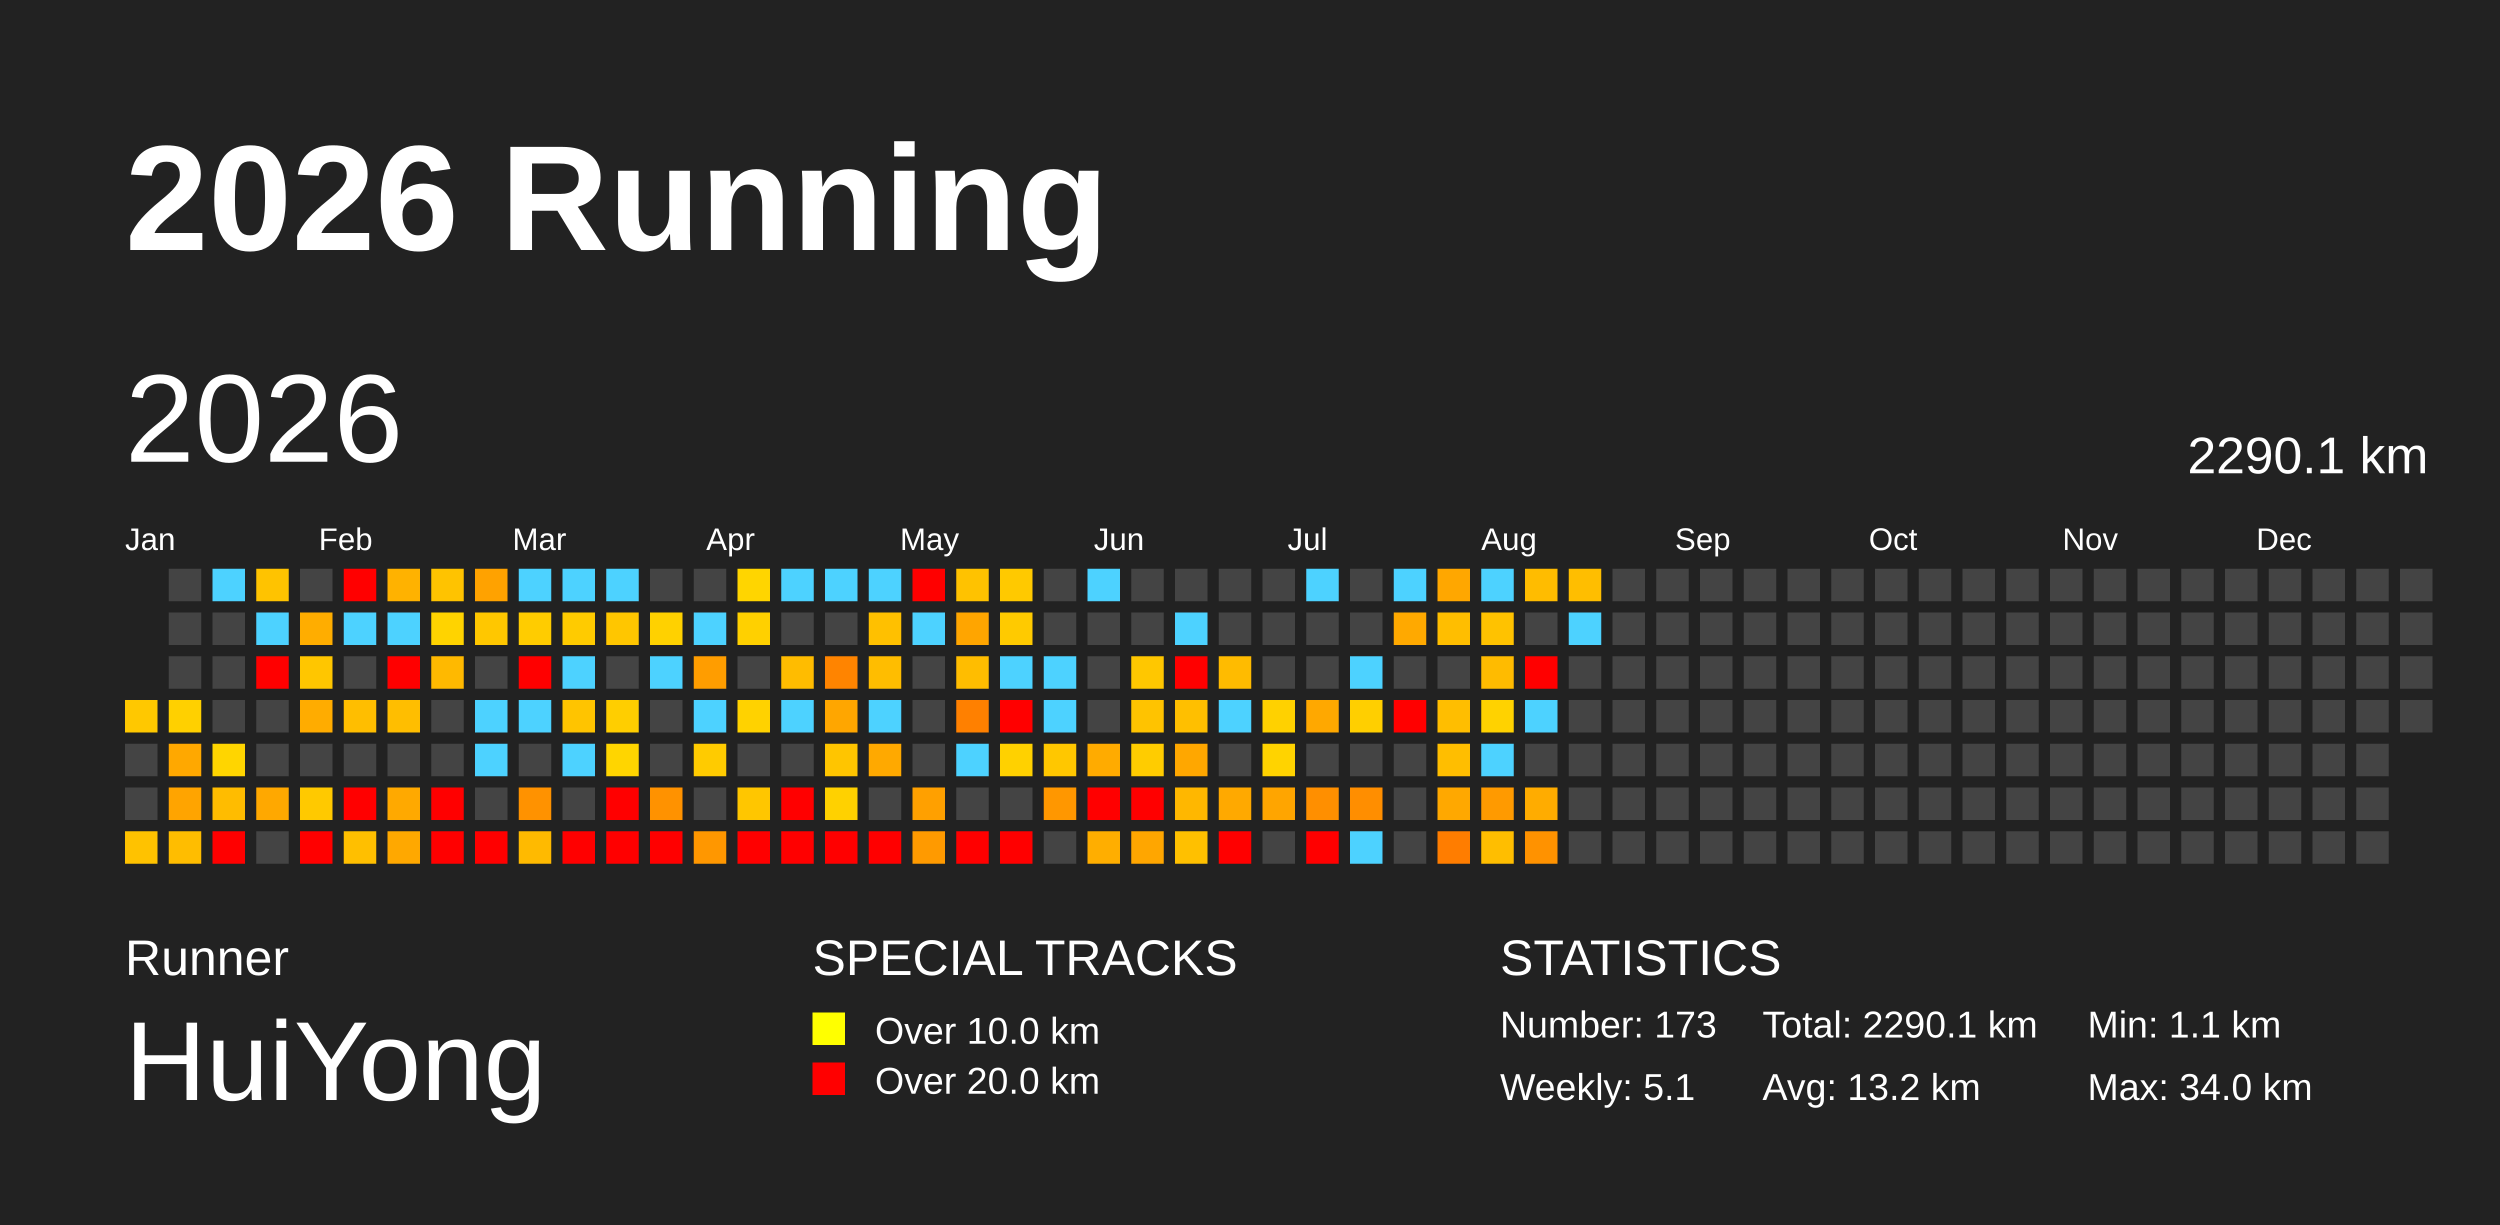
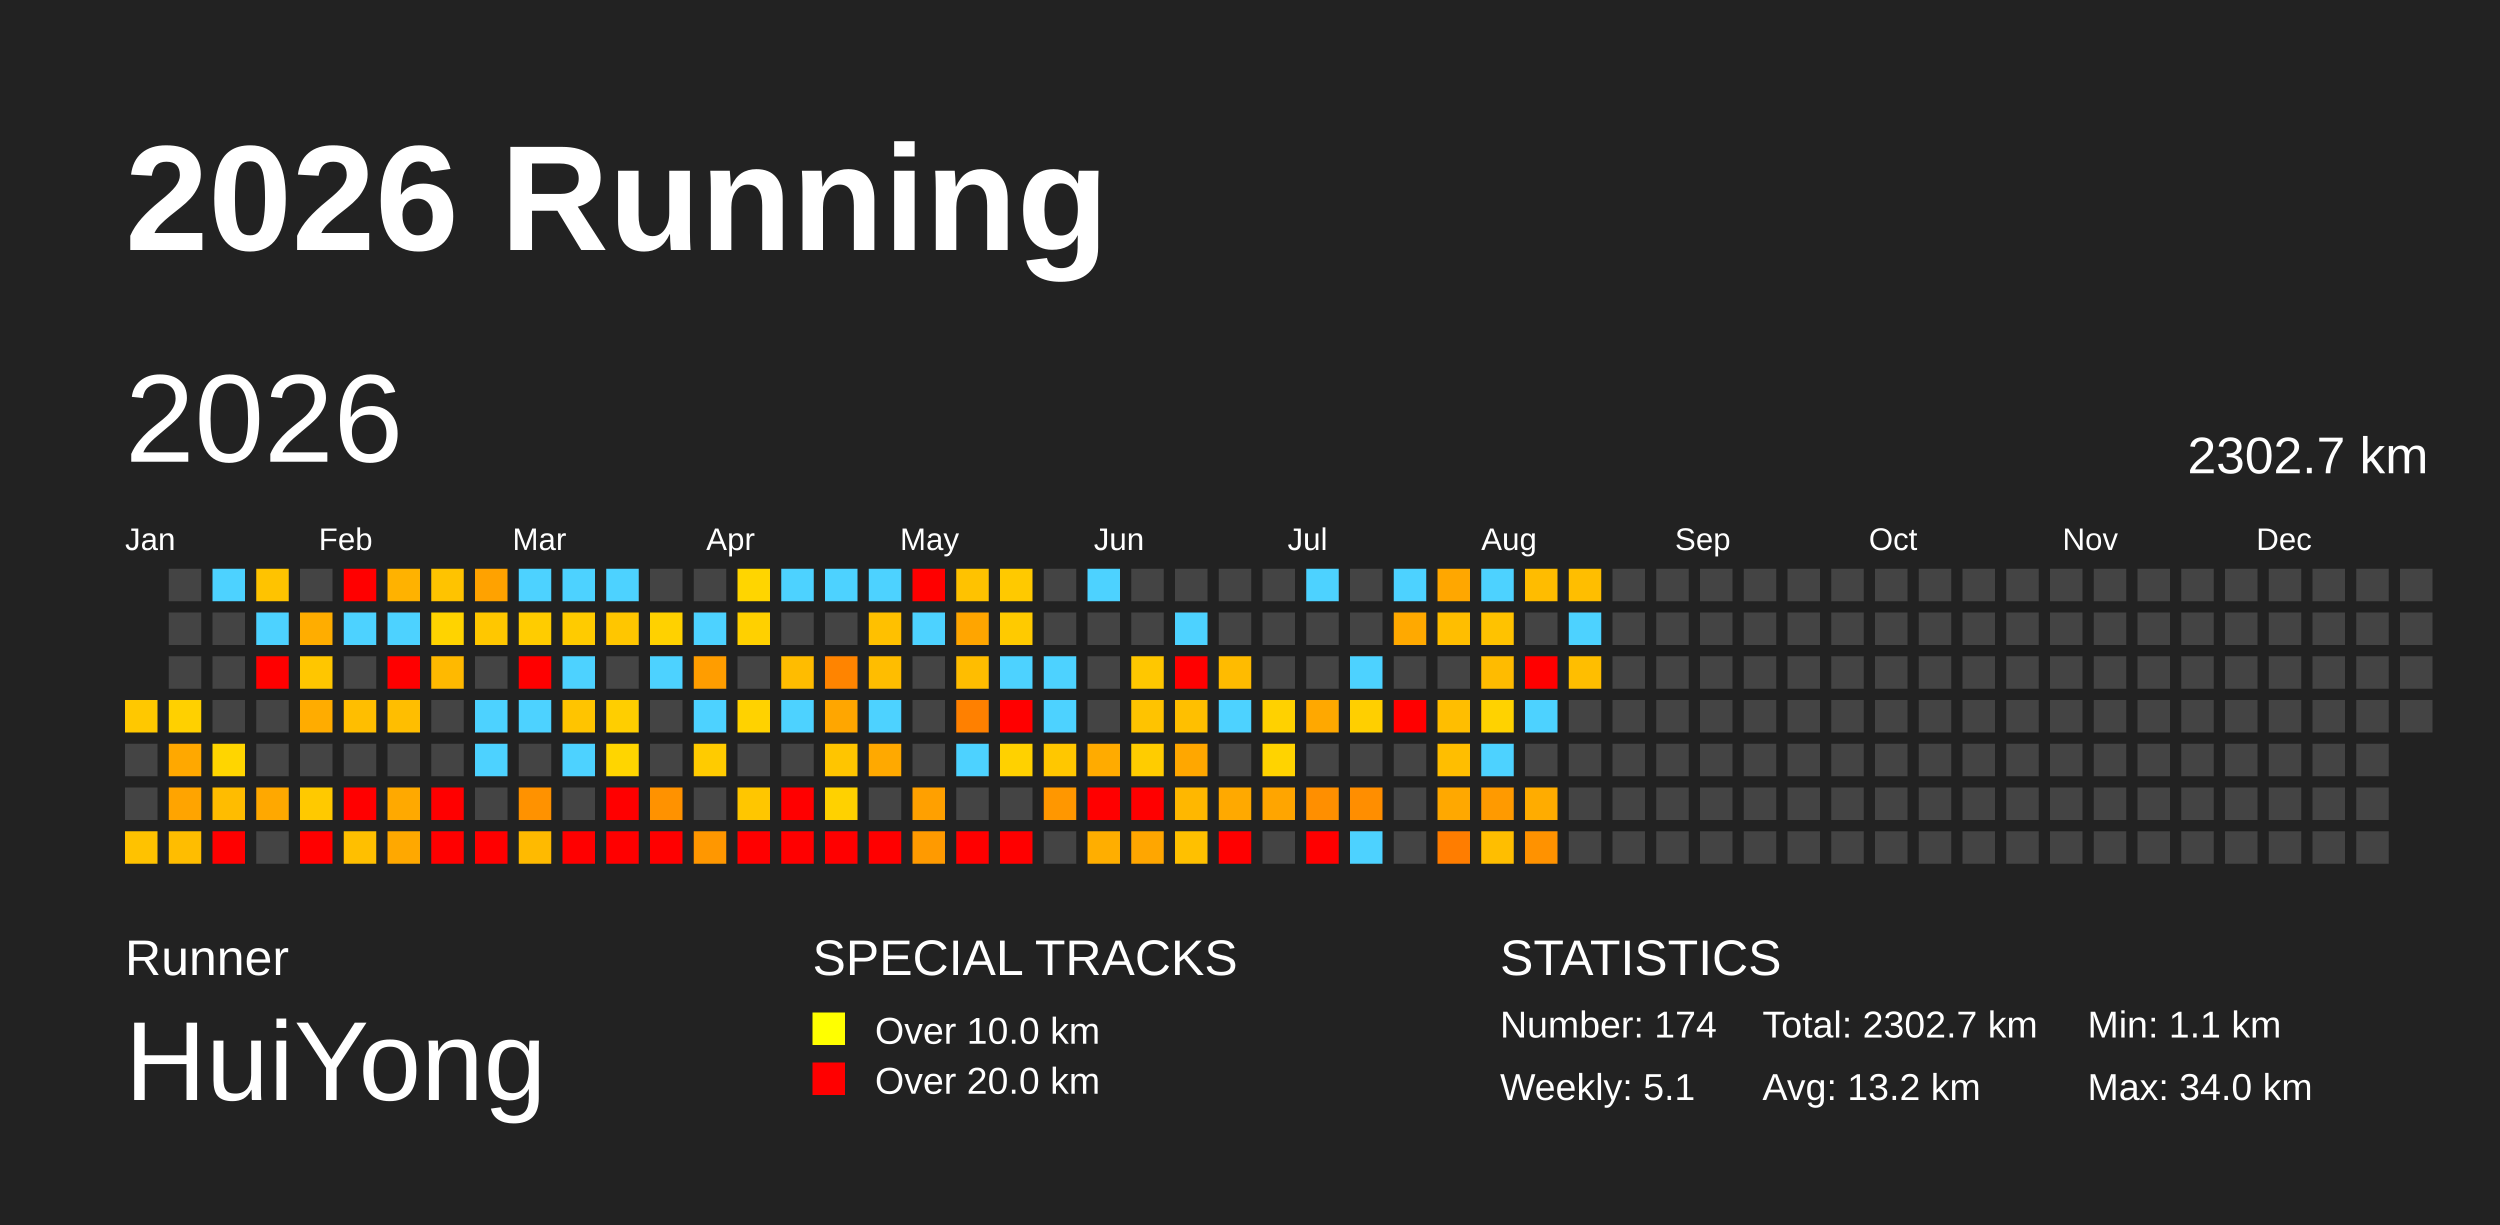
<svg xmlns="http://www.w3.org/2000/svg" baseProfile="full" height="98mm" version="1.1" viewBox="0,0,200,98" width="200mm">
  <defs />
  <rect fill="#222222" height="98" width="200" x="0" y="0" />
  <text fill="#FFFFFF" style="font-size:12px; font-family:Arial; font-weight:bold;" x="10" y="20">2026 Running</text>
  <text fill="#FFFFFF" style="font-size:4px; font-family:Arial" x="10" y="78">Runner</text>
  <text fill="#FFFFFF" style="font-size:9px; font-family:Arial" x="10" y="88">HuiYong</text>
  <text fill="#FFFFFF" style="font-size:4px; font-family:Arial" x="65" y="78">SPECIAL TRACKS</text>
  <rect fill="yellow" height="2.6" width="2.6" x="65" y="81" />
  <text fill="#FFFFFF" style="font-size:3px; font-family:Arial" x="70" y="83.5">Over 10.0 km</text>
  <rect fill="red" height="2.6" width="2.6" x="65" y="85" />
  <text fill="#FFFFFF" style="font-size:3px; font-family:Arial" x="70" y="87.5">Over 20.0 km</text>
  <text fill="#FFFFFF" style="font-size:4px; font-family:Arial" x="120" y="78">STATISTICS</text>
-   <text fill="#FFFFFF" style="font-size:3px; font-family:Arial" x="120" y="83">Number: 173</text>
+   <text fill="#FFFFFF" style="font-size:3px; font-family:Arial" x="120" y="83">Number: 174</text>
  <text fill="#FFFFFF" style="font-size:3px; font-family:Arial" x="120" y="88">Weekly: 5.1</text>
-   <text fill="#FFFFFF" style="font-size:3px; font-family:Arial" x="141" y="83">Total: 2290.1 km</text>
+   <text fill="#FFFFFF" style="font-size:3px; font-family:Arial" x="141" y="83">Total: 2302.7 km</text>
  <text fill="#FFFFFF" style="font-size:3px; font-family:Arial" x="141" y="88">Avg: 13.2 km</text>
  <text fill="#FFFFFF" style="font-size:3px; font-family:Arial" x="167" y="83">Min: 1.1 km</text>
  <text fill="#FFFFFF" style="font-size:3px; font-family:Arial" x="167" y="88">Max: 34.0 km</text>
  <text dominant-baseline="hanging" fill="#FFFFFF" style="font-size:10.0px; font-family:Arial;" x="10" y="30">2026</text>
-   <text dominant-baseline="hanging" fill="#FFFFFF" style="font-size:4.125px; font-family:Arial;" x="175" y="35">2290.1 km</text>
+   <text dominant-baseline="hanging" fill="#FFFFFF" style="font-size:4.125px; font-family:Arial;" x="175" y="35">2302.7 km</text>
  <text fill="#FFFFFF" style="font-size:2.5px; font-family:Arial" x="10.0" y="44">Jan</text>
  <text fill="#FFFFFF" style="font-size:2.5px; font-family:Arial" x="25.5" y="44">Feb</text>
  <text fill="#FFFFFF" style="font-size:2.5px; font-family:Arial" x="41.0" y="44">Mar</text>
  <text fill="#FFFFFF" style="font-size:2.5px; font-family:Arial" x="56.5" y="44">Apr</text>
  <text fill="#FFFFFF" style="font-size:2.5px; font-family:Arial" x="72.0" y="44">May</text>
  <text fill="#FFFFFF" style="font-size:2.5px; font-family:Arial" x="87.5" y="44">Jun</text>
  <text fill="#FFFFFF" style="font-size:2.5px; font-family:Arial" x="103.0" y="44">Jul</text>
  <text fill="#FFFFFF" style="font-size:2.5px; font-family:Arial" x="118.5" y="44">Aug</text>
  <text fill="#FFFFFF" style="font-size:2.5px; font-family:Arial" x="134.0" y="44">Sep</text>
  <text fill="#FFFFFF" style="font-size:2.5px; font-family:Arial" x="149.5" y="44">Oct</text>
  <text fill="#FFFFFF" style="font-size:2.5px; font-family:Arial" x="165.0" y="44">Nov</text>
  <text fill="#FFFFFF" style="font-size:2.5px; font-family:Arial" x="180.5" y="44">Dec</text>
  <rect fill="#ffc800" height="2.6" width="2.6" x="10.0" y="56.0" />
  <rect fill="#444444" height="2.6" width="2.6" x="10.0" y="59.5" />
  <rect fill="#444444" height="2.6" width="2.6" x="10.0" y="63.0" />
  <rect fill="#ffc200" height="2.6" width="2.6" x="10.0" y="66.5" />
  <rect fill="#444444" height="2.6" width="2.6" x="13.5" y="45.5" />
  <rect fill="#444444" height="2.6" width="2.6" x="13.5" y="49.0" />
  <rect fill="#444444" height="2.6" width="2.6" x="13.5" y="52.5" />
  <rect fill="#ffd000" height="2.6" width="2.6" x="13.5" y="56.0" />
  <rect fill="#ffa800" height="2.6" width="2.6" x="13.5" y="59.5" />
  <rect fill="#ffa400" height="2.6" width="2.6" x="13.5" y="63.0" />
  <rect fill="#ffbd00" height="2.6" width="2.6" x="13.5" y="66.5" />
  <rect fill="#4dd2ff" height="2.6" width="2.6" x="17.0" y="45.5" />
  <rect fill="#444444" height="2.6" width="2.6" x="17.0" y="49.0" />
  <rect fill="#444444" height="2.6" width="2.6" x="17.0" y="52.5" />
  <rect fill="#444444" height="2.6" width="2.6" x="17.0" y="56.0" />
  <rect fill="#ffd500" height="2.6" width="2.6" x="17.0" y="59.5" />
  <rect fill="#ffbc00" height="2.6" width="2.6" x="17.0" y="63.0" />
  <rect fill="red" height="2.6" width="2.6" x="17.0" y="66.5" />
  <rect fill="#ffc300" height="2.6" width="2.6" x="20.5" y="45.5" />
  <rect fill="#4dd2ff" height="2.6" width="2.6" x="20.5" y="49.0" />
  <rect fill="red" height="2.6" width="2.6" x="20.5" y="52.5" />
  <rect fill="#444444" height="2.6" width="2.6" x="20.5" y="56.0" />
  <rect fill="#444444" height="2.6" width="2.6" x="20.5" y="59.5" />
  <rect fill="#ffa800" height="2.6" width="2.6" x="20.5" y="63.0" />
  <rect fill="#444444" height="2.6" width="2.6" x="20.5" y="66.5" />
  <rect fill="#444444" height="2.6" width="2.6" x="24.0" y="45.5" />
  <rect fill="#ffad00" height="2.6" width="2.6" x="24.0" y="49.0" />
  <rect fill="#ffc600" height="2.6" width="2.6" x="24.0" y="52.5" />
  <rect fill="#ffac00" height="2.6" width="2.6" x="24.0" y="56.0" />
  <rect fill="#444444" height="2.6" width="2.6" x="24.0" y="59.5" />
  <rect fill="#ffc900" height="2.6" width="2.6" x="24.0" y="63.0" />
  <rect fill="red" height="2.6" width="2.6" x="24.0" y="66.5" />
  <rect fill="red" height="2.6" width="2.6" x="27.5" y="45.5" />
  <rect fill="#4dd2ff" height="2.6" width="2.6" x="27.5" y="49.0" />
  <rect fill="#444444" height="2.6" width="2.6" x="27.5" y="52.5" />
  <rect fill="#ffbe00" height="2.6" width="2.6" x="27.5" y="56.0" />
  <rect fill="#444444" height="2.6" width="2.6" x="27.5" y="59.5" />
  <rect fill="red" height="2.6" width="2.6" x="27.5" y="63.0" />
  <rect fill="#ffbf00" height="2.6" width="2.6" x="27.5" y="66.5" />
  <rect fill="#ffb200" height="2.6" width="2.6" x="31.0" y="45.5" />
  <rect fill="#4dd2ff" height="2.6" width="2.6" x="31.0" y="49.0" />
  <rect fill="red" height="2.6" width="2.6" x="31.0" y="52.5" />
  <rect fill="#ffbe00" height="2.6" width="2.6" x="31.0" y="56.0" />
  <rect fill="#444444" height="2.6" width="2.6" x="31.0" y="59.5" />
  <rect fill="#ffa900" height="2.6" width="2.6" x="31.0" y="63.0" />
  <rect fill="#ffa800" height="2.6" width="2.6" x="31.0" y="66.5" />
  <rect fill="#ffc300" height="2.6" width="2.6" x="34.5" y="45.5" />
  <rect fill="#ffd300" height="2.6" width="2.6" x="34.5" y="49.0" />
  <rect fill="#ffb900" height="2.6" width="2.6" x="34.5" y="52.5" />
  <rect fill="#444444" height="2.6" width="2.6" x="34.5" y="56.0" />
  <rect fill="#444444" height="2.6" width="2.6" x="34.5" y="59.5" />
  <rect fill="red" height="2.6" width="2.6" x="34.5" y="63.0" />
  <rect fill="red" height="2.6" width="2.6" x="34.5" y="66.5" />
  <rect fill="#ffa200" height="2.6" width="2.6" x="38.0" y="45.5" />
  <rect fill="#ffc700" height="2.6" width="2.6" x="38.0" y="49.0" />
  <rect fill="#444444" height="2.6" width="2.6" x="38.0" y="52.5" />
  <rect fill="#4dd2ff" height="2.6" width="2.6" x="38.0" y="56.0" />
  <rect fill="#4dd2ff" height="2.6" width="2.6" x="38.0" y="59.5" />
  <rect fill="#444444" height="2.6" width="2.6" x="38.0" y="63.0" />
  <rect fill="red" height="2.6" width="2.6" x="38.0" y="66.5" />
  <rect fill="#4dd2ff" height="2.6" width="2.6" x="41.5" y="45.5" />
  <rect fill="#ffcc00" height="2.6" width="2.6" x="41.5" y="49.0" />
  <rect fill="red" height="2.6" width="2.6" x="41.5" y="52.5" />
  <rect fill="#4dd2ff" height="2.6" width="2.6" x="41.5" y="56.0" />
  <rect fill="#444444" height="2.6" width="2.6" x="41.5" y="59.5" />
  <rect fill="#ff9200" height="2.6" width="2.6" x="41.5" y="63.0" />
  <rect fill="#ffba00" height="2.6" width="2.6" x="41.5" y="66.5" />
  <rect fill="#4dd2ff" height="2.6" width="2.6" x="45.0" y="45.5" />
  <rect fill="#ffcb00" height="2.6" width="2.6" x="45.0" y="49.0" />
  <rect fill="#4dd2ff" height="2.6" width="2.6" x="45.0" y="52.5" />
  <rect fill="#ffc400" height="2.6" width="2.6" x="45.0" y="56.0" />
  <rect fill="#4dd2ff" height="2.6" width="2.6" x="45.0" y="59.5" />
  <rect fill="#444444" height="2.6" width="2.6" x="45.0" y="63.0" />
  <rect fill="red" height="2.6" width="2.6" x="45.0" y="66.5" />
  <rect fill="#4dd2ff" height="2.6" width="2.6" x="48.5" y="45.5" />
  <rect fill="#ffc600" height="2.6" width="2.6" x="48.5" y="49.0" />
  <rect fill="#444444" height="2.6" width="2.6" x="48.5" y="52.5" />
  <rect fill="#ffce00" height="2.6" width="2.6" x="48.5" y="56.0" />
  <rect fill="#ffd500" height="2.6" width="2.6" x="48.5" y="59.5" />
  <rect fill="red" height="2.6" width="2.6" x="48.5" y="63.0" />
  <rect fill="red" height="2.6" width="2.6" x="48.5" y="66.5" />
  <rect fill="#444444" height="2.6" width="2.6" x="52.0" y="45.5" />
  <rect fill="#ffd100" height="2.6" width="2.6" x="52.0" y="49.0" />
  <rect fill="#4dd2ff" height="2.6" width="2.6" x="52.0" y="52.5" />
  <rect fill="#444444" height="2.6" width="2.6" x="52.0" y="56.0" />
  <rect fill="#444444" height="2.6" width="2.6" x="52.0" y="59.5" />
  <rect fill="#ff9200" height="2.6" width="2.6" x="52.0" y="63.0" />
  <rect fill="red" height="2.6" width="2.6" x="52.0" y="66.5" />
  <rect fill="#444444" height="2.6" width="2.6" x="55.5" y="45.5" />
  <rect fill="#4dd2ff" height="2.6" width="2.6" x="55.5" y="49.0" />
  <rect fill="#ff9d00" height="2.6" width="2.6" x="55.5" y="52.5" />
  <rect fill="#4dd2ff" height="2.6" width="2.6" x="55.5" y="56.0" />
  <rect fill="#ffcb00" height="2.6" width="2.6" x="55.5" y="59.5" />
  <rect fill="#444444" height="2.6" width="2.6" x="55.5" y="63.0" />
  <rect fill="#ff9700" height="2.6" width="2.6" x="55.5" y="66.5" />
  <rect fill="#ffd500" height="2.6" width="2.6" x="59.0" y="45.5" />
  <rect fill="#ffd000" height="2.6" width="2.6" x="59.0" y="49.0" />
  <rect fill="#444444" height="2.6" width="2.6" x="59.0" y="52.5" />
  <rect fill="#ffd200" height="2.6" width="2.6" x="59.0" y="56.0" />
  <rect fill="#444444" height="2.6" width="2.6" x="59.0" y="59.5" />
  <rect fill="#ffc600" height="2.6" width="2.6" x="59.0" y="63.0" />
  <rect fill="red" height="2.6" width="2.6" x="59.0" y="66.5" />
  <rect fill="#4dd2ff" height="2.6" width="2.6" x="62.5" y="45.5" />
  <rect fill="#444444" height="2.6" width="2.6" x="62.5" y="49.0" />
  <rect fill="#ffbc00" height="2.6" width="2.6" x="62.5" y="52.5" />
  <rect fill="#4dd2ff" height="2.6" width="2.6" x="62.5" y="56.0" />
  <rect fill="#444444" height="2.6" width="2.6" x="62.5" y="59.5" />
  <rect fill="red" height="2.6" width="2.6" x="62.5" y="63.0" />
  <rect fill="red" height="2.6" width="2.6" x="62.5" y="66.5" />
  <rect fill="#4dd2ff" height="2.6" width="2.6" x="66.0" y="45.5" />
  <rect fill="#444444" height="2.6" width="2.6" x="66.0" y="49.0" />
  <rect fill="#ff8400" height="2.6" width="2.6" x="66.0" y="52.5" />
  <rect fill="#ffa600" height="2.6" width="2.6" x="66.0" y="56.0" />
  <rect fill="#ffc500" height="2.6" width="2.6" x="66.0" y="59.5" />
  <rect fill="#ffd100" height="2.6" width="2.6" x="66.0" y="63.0" />
  <rect fill="red" height="2.6" width="2.6" x="66.0" y="66.5" />
  <rect fill="#4dd2ff" height="2.6" width="2.6" x="69.5" y="45.5" />
  <rect fill="#ffc000" height="2.6" width="2.6" x="69.5" y="49.0" />
  <rect fill="#ffbd00" height="2.6" width="2.6" x="69.5" y="52.5" />
  <rect fill="#4dd2ff" height="2.6" width="2.6" x="69.5" y="56.0" />
  <rect fill="#ffa900" height="2.6" width="2.6" x="69.5" y="59.5" />
  <rect fill="#444444" height="2.6" width="2.6" x="69.5" y="63.0" />
  <rect fill="red" height="2.6" width="2.6" x="69.5" y="66.5" />
  <rect fill="red" height="2.6" width="2.6" x="73.0" y="45.5" />
  <rect fill="#4dd2ff" height="2.6" width="2.6" x="73.0" y="49.0" />
  <rect fill="#444444" height="2.6" width="2.6" x="73.0" y="52.5" />
  <rect fill="#444444" height="2.6" width="2.6" x="73.0" y="56.0" />
  <rect fill="#444444" height="2.6" width="2.6" x="73.0" y="59.5" />
  <rect fill="#ffa000" height="2.6" width="2.6" x="73.0" y="63.0" />
  <rect fill="#ff9a00" height="2.6" width="2.6" x="73.0" y="66.5" />
  <rect fill="#ffc200" height="2.6" width="2.6" x="76.5" y="45.5" />
  <rect fill="#ffa500" height="2.6" width="2.6" x="76.5" y="49.0" />
  <rect fill="#ffbd00" height="2.6" width="2.6" x="76.5" y="52.5" />
  <rect fill="#ff8000" height="2.6" width="2.6" x="76.5" y="56.0" />
  <rect fill="#4dd2ff" height="2.6" width="2.6" x="76.5" y="59.5" />
  <rect fill="#444444" height="2.6" width="2.6" x="76.5" y="63.0" />
  <rect fill="red" height="2.6" width="2.6" x="76.5" y="66.5" />
  <rect fill="#ffc900" height="2.6" width="2.6" x="80.0" y="45.5" />
  <rect fill="#ffca00" height="2.6" width="2.6" x="80.0" y="49.0" />
  <rect fill="#4dd2ff" height="2.6" width="2.6" x="80.0" y="52.5" />
  <rect fill="red" height="2.6" width="2.6" x="80.0" y="56.0" />
  <rect fill="#ffd100" height="2.6" width="2.6" x="80.0" y="59.5" />
  <rect fill="#444444" height="2.6" width="2.6" x="80.0" y="63.0" />
  <rect fill="red" height="2.6" width="2.6" x="80.0" y="66.5" />
  <rect fill="#444444" height="2.6" width="2.6" x="83.5" y="45.5" />
  <rect fill="#444444" height="2.6" width="2.6" x="83.5" y="49.0" />
  <rect fill="#4dd2ff" height="2.6" width="2.6" x="83.5" y="52.5" />
  <rect fill="#4dd2ff" height="2.6" width="2.6" x="83.5" y="56.0" />
  <rect fill="#ffc700" height="2.6" width="2.6" x="83.5" y="59.5" />
  <rect fill="#ff9700" height="2.6" width="2.6" x="83.5" y="63.0" />
  <rect fill="#444444" height="2.6" width="2.6" x="83.5" y="66.5" />
  <rect fill="#4dd2ff" height="2.6" width="2.6" x="87.0" y="45.5" />
  <rect fill="#444444" height="2.6" width="2.6" x="87.0" y="49.0" />
  <rect fill="#444444" height="2.6" width="2.6" x="87.0" y="52.5" />
  <rect fill="#444444" height="2.6" width="2.6" x="87.0" y="56.0" />
  <rect fill="#ffab00" height="2.6" width="2.6" x="87.0" y="59.5" />
  <rect fill="red" height="2.6" width="2.6" x="87.0" y="63.0" />
  <rect fill="#ffae00" height="2.6" width="2.6" x="87.0" y="66.5" />
  <rect fill="#444444" height="2.6" width="2.6" x="90.5" y="45.5" />
  <rect fill="#444444" height="2.6" width="2.6" x="90.5" y="49.0" />
  <rect fill="#ffc700" height="2.6" width="2.6" x="90.5" y="52.5" />
  <rect fill="#ffc300" height="2.6" width="2.6" x="90.5" y="56.0" />
  <rect fill="#ffcc00" height="2.6" width="2.6" x="90.5" y="59.5" />
  <rect fill="red" height="2.6" width="2.6" x="90.5" y="63.0" />
  <rect fill="#ffa600" height="2.6" width="2.6" x="90.5" y="66.5" />
  <rect fill="#444444" height="2.6" width="2.6" x="94.0" y="45.5" />
  <rect fill="#4dd2ff" height="2.6" width="2.6" x="94.0" y="49.0" />
  <rect fill="red" height="2.6" width="2.6" x="94.0" y="52.5" />
  <rect fill="#ffbf00" height="2.6" width="2.6" x="94.0" y="56.0" />
  <rect fill="#ffa700" height="2.6" width="2.6" x="94.0" y="59.5" />
  <rect fill="#ffb700" height="2.6" width="2.6" x="94.0" y="63.0" />
  <rect fill="#ffc000" height="2.6" width="2.6" x="94.0" y="66.5" />
  <rect fill="#444444" height="2.6" width="2.6" x="97.5" y="45.5" />
  <rect fill="#444444" height="2.6" width="2.6" x="97.5" y="49.0" />
  <rect fill="#ffbb00" height="2.6" width="2.6" x="97.5" y="52.5" />
  <rect fill="#4dd2ff" height="2.6" width="2.6" x="97.5" y="56.0" />
  <rect fill="#444444" height="2.6" width="2.6" x="97.5" y="59.5" />
  <rect fill="#ffa900" height="2.6" width="2.6" x="97.5" y="63.0" />
  <rect fill="red" height="2.6" width="2.6" x="97.5" y="66.5" />
  <rect fill="#444444" height="2.6" width="2.6" x="101.0" y="45.5" />
  <rect fill="#444444" height="2.6" width="2.6" x="101.0" y="49.0" />
  <rect fill="#444444" height="2.6" width="2.6" x="101.0" y="52.5" />
  <rect fill="#ffd100" height="2.6" width="2.6" x="101.0" y="56.0" />
  <rect fill="#ffd300" height="2.6" width="2.6" x="101.0" y="59.5" />
  <rect fill="#ffa500" height="2.6" width="2.6" x="101.0" y="63.0" />
  <rect fill="#444444" height="2.6" width="2.6" x="101.0" y="66.5" />
  <rect fill="#4dd2ff" height="2.6" width="2.6" x="104.5" y="45.5" />
  <rect fill="#444444" height="2.6" width="2.6" x="104.5" y="49.0" />
  <rect fill="#444444" height="2.6" width="2.6" x="104.5" y="52.5" />
  <rect fill="#ffa800" height="2.6" width="2.6" x="104.5" y="56.0" />
  <rect fill="#444444" height="2.6" width="2.6" x="104.5" y="59.5" />
  <rect fill="#ff8f00" height="2.6" width="2.6" x="104.5" y="63.0" />
  <rect fill="red" height="2.6" width="2.6" x="104.5" y="66.5" />
  <rect fill="#444444" height="2.6" width="2.6" x="108.0" y="45.5" />
  <rect fill="#444444" height="2.6" width="2.6" x="108.0" y="49.0" />
  <rect fill="#4dd2ff" height="2.6" width="2.6" x="108.0" y="52.5" />
  <rect fill="#ffcf00" height="2.6" width="2.6" x="108.0" y="56.0" />
  <rect fill="#444444" height="2.6" width="2.6" x="108.0" y="59.5" />
  <rect fill="#ff8e00" height="2.6" width="2.6" x="108.0" y="63.0" />
  <rect fill="#4dd2ff" height="2.6" width="2.6" x="108.0" y="66.5" />
  <rect fill="#4dd2ff" height="2.6" width="2.6" x="111.5" y="45.5" />
  <rect fill="#ffa900" height="2.6" width="2.6" x="111.5" y="49.0" />
  <rect fill="#444444" height="2.6" width="2.6" x="111.5" y="52.5" />
  <rect fill="red" height="2.6" width="2.6" x="111.5" y="56.0" />
  <rect fill="#444444" height="2.6" width="2.6" x="111.5" y="59.5" />
  <rect fill="#444444" height="2.6" width="2.6" x="111.5" y="63.0" />
  <rect fill="#444444" height="2.6" width="2.6" x="111.5" y="66.5" />
  <rect fill="#ffa700" height="2.6" width="2.6" x="115.0" y="45.5" />
  <rect fill="#ffbe00" height="2.6" width="2.6" x="115.0" y="49.0" />
  <rect fill="#444444" height="2.6" width="2.6" x="115.0" y="52.5" />
  <rect fill="#ffbe00" height="2.6" width="2.6" x="115.0" y="56.0" />
  <rect fill="#ffbe00" height="2.6" width="2.6" x="115.0" y="59.5" />
  <rect fill="#ffa800" height="2.6" width="2.6" x="115.0" y="63.0" />
  <rect fill="#ff7d00" height="2.6" width="2.6" x="115.0" y="66.5" />
  <rect fill="#4dd2ff" height="2.6" width="2.6" x="118.5" y="45.5" />
  <rect fill="#ffc200" height="2.6" width="2.6" x="118.5" y="49.0" />
  <rect fill="#ffbb00" height="2.6" width="2.6" x="118.5" y="52.5" />
  <rect fill="#ffd200" height="2.6" width="2.6" x="118.5" y="56.0" />
  <rect fill="#4dd2ff" height="2.6" width="2.6" x="118.5" y="59.5" />
  <rect fill="#ff9a00" height="2.6" width="2.6" x="118.5" y="63.0" />
  <rect fill="#ffbe00" height="2.6" width="2.6" x="118.5" y="66.5" />
  <rect fill="#ffbc00" height="2.6" width="2.6" x="122.0" y="45.5" />
  <rect fill="#444444" height="2.6" width="2.6" x="122.0" y="49.0" />
  <rect fill="red" height="2.6" width="2.6" x="122.0" y="52.5" />
  <rect fill="#4dd2ff" height="2.6" width="2.6" x="122.0" y="56.0" />
  <rect fill="#444444" height="2.6" width="2.6" x="122.0" y="59.5" />
  <rect fill="#ffac00" height="2.6" width="2.6" x="122.0" y="63.0" />
  <rect fill="#ff9200" height="2.6" width="2.6" x="122.0" y="66.5" />
  <rect fill="#ffbe00" height="2.6" width="2.6" x="125.5" y="45.5" />
  <rect fill="#4dd2ff" height="2.6" width="2.6" x="125.5" y="49.0" />
-   <rect fill="#444444" height="2.6" width="2.6" x="125.5" y="52.5" />
+   <rect fill="#ffbe00" height="2.6" width="2.6" x="125.5" y="52.5" />
  <rect fill="#444444" height="2.6" width="2.6" x="125.5" y="56.0" />
  <rect fill="#444444" height="2.6" width="2.6" x="125.5" y="59.5" />
  <rect fill="#444444" height="2.6" width="2.6" x="125.5" y="63.0" />
  <rect fill="#444444" height="2.6" width="2.6" x="125.5" y="66.5" />
  <rect fill="#444444" height="2.6" width="2.6" x="129.0" y="45.5" />
  <rect fill="#444444" height="2.6" width="2.6" x="129.0" y="49.0" />
  <rect fill="#444444" height="2.6" width="2.6" x="129.0" y="52.5" />
  <rect fill="#444444" height="2.6" width="2.6" x="129.0" y="56.0" />
  <rect fill="#444444" height="2.6" width="2.6" x="129.0" y="59.5" />
  <rect fill="#444444" height="2.6" width="2.6" x="129.0" y="63.0" />
  <rect fill="#444444" height="2.6" width="2.6" x="129.0" y="66.5" />
  <rect fill="#444444" height="2.6" width="2.6" x="132.5" y="45.5" />
  <rect fill="#444444" height="2.6" width="2.6" x="132.5" y="49.0" />
  <rect fill="#444444" height="2.6" width="2.6" x="132.5" y="52.5" />
  <rect fill="#444444" height="2.6" width="2.6" x="132.5" y="56.0" />
  <rect fill="#444444" height="2.6" width="2.6" x="132.5" y="59.5" />
  <rect fill="#444444" height="2.6" width="2.6" x="132.5" y="63.0" />
  <rect fill="#444444" height="2.6" width="2.6" x="132.5" y="66.5" />
  <rect fill="#444444" height="2.6" width="2.6" x="136.0" y="45.5" />
  <rect fill="#444444" height="2.6" width="2.6" x="136.0" y="49.0" />
  <rect fill="#444444" height="2.6" width="2.6" x="136.0" y="52.5" />
  <rect fill="#444444" height="2.6" width="2.6" x="136.0" y="56.0" />
  <rect fill="#444444" height="2.6" width="2.6" x="136.0" y="59.5" />
  <rect fill="#444444" height="2.6" width="2.6" x="136.0" y="63.0" />
  <rect fill="#444444" height="2.6" width="2.6" x="136.0" y="66.5" />
  <rect fill="#444444" height="2.6" width="2.6" x="139.5" y="45.5" />
  <rect fill="#444444" height="2.6" width="2.6" x="139.5" y="49.0" />
  <rect fill="#444444" height="2.6" width="2.6" x="139.5" y="52.5" />
  <rect fill="#444444" height="2.6" width="2.6" x="139.5" y="56.0" />
  <rect fill="#444444" height="2.6" width="2.6" x="139.5" y="59.5" />
  <rect fill="#444444" height="2.6" width="2.6" x="139.5" y="63.0" />
  <rect fill="#444444" height="2.6" width="2.6" x="139.5" y="66.5" />
  <rect fill="#444444" height="2.6" width="2.6" x="143.0" y="45.5" />
  <rect fill="#444444" height="2.6" width="2.6" x="143.0" y="49.0" />
  <rect fill="#444444" height="2.6" width="2.6" x="143.0" y="52.5" />
  <rect fill="#444444" height="2.6" width="2.6" x="143.0" y="56.0" />
  <rect fill="#444444" height="2.6" width="2.6" x="143.0" y="59.5" />
  <rect fill="#444444" height="2.6" width="2.6" x="143.0" y="63.0" />
  <rect fill="#444444" height="2.6" width="2.6" x="143.0" y="66.5" />
  <rect fill="#444444" height="2.6" width="2.6" x="146.5" y="45.5" />
  <rect fill="#444444" height="2.6" width="2.6" x="146.5" y="49.0" />
  <rect fill="#444444" height="2.6" width="2.6" x="146.5" y="52.5" />
  <rect fill="#444444" height="2.6" width="2.6" x="146.5" y="56.0" />
  <rect fill="#444444" height="2.6" width="2.6" x="146.5" y="59.5" />
  <rect fill="#444444" height="2.6" width="2.6" x="146.5" y="63.0" />
  <rect fill="#444444" height="2.6" width="2.6" x="146.5" y="66.5" />
  <rect fill="#444444" height="2.6" width="2.6" x="150.0" y="45.5" />
  <rect fill="#444444" height="2.6" width="2.6" x="150.0" y="49.0" />
  <rect fill="#444444" height="2.6" width="2.6" x="150.0" y="52.5" />
  <rect fill="#444444" height="2.6" width="2.6" x="150.0" y="56.0" />
  <rect fill="#444444" height="2.6" width="2.6" x="150.0" y="59.5" />
  <rect fill="#444444" height="2.6" width="2.6" x="150.0" y="63.0" />
  <rect fill="#444444" height="2.6" width="2.6" x="150.0" y="66.5" />
  <rect fill="#444444" height="2.6" width="2.6" x="153.5" y="45.5" />
  <rect fill="#444444" height="2.6" width="2.6" x="153.5" y="49.0" />
  <rect fill="#444444" height="2.6" width="2.6" x="153.5" y="52.5" />
  <rect fill="#444444" height="2.6" width="2.6" x="153.5" y="56.0" />
  <rect fill="#444444" height="2.6" width="2.6" x="153.5" y="59.5" />
  <rect fill="#444444" height="2.6" width="2.6" x="153.5" y="63.0" />
  <rect fill="#444444" height="2.6" width="2.6" x="153.5" y="66.5" />
  <rect fill="#444444" height="2.6" width="2.6" x="157.0" y="45.5" />
  <rect fill="#444444" height="2.6" width="2.6" x="157.0" y="49.0" />
  <rect fill="#444444" height="2.6" width="2.6" x="157.0" y="52.5" />
  <rect fill="#444444" height="2.6" width="2.6" x="157.0" y="56.0" />
  <rect fill="#444444" height="2.6" width="2.6" x="157.0" y="59.5" />
  <rect fill="#444444" height="2.6" width="2.6" x="157.0" y="63.0" />
  <rect fill="#444444" height="2.6" width="2.6" x="157.0" y="66.5" />
  <rect fill="#444444" height="2.6" width="2.6" x="160.5" y="45.5" />
  <rect fill="#444444" height="2.6" width="2.6" x="160.5" y="49.0" />
  <rect fill="#444444" height="2.6" width="2.6" x="160.5" y="52.5" />
  <rect fill="#444444" height="2.6" width="2.6" x="160.5" y="56.0" />
  <rect fill="#444444" height="2.6" width="2.6" x="160.5" y="59.5" />
  <rect fill="#444444" height="2.6" width="2.6" x="160.5" y="63.0" />
  <rect fill="#444444" height="2.6" width="2.6" x="160.5" y="66.5" />
  <rect fill="#444444" height="2.6" width="2.6" x="164.0" y="45.5" />
  <rect fill="#444444" height="2.6" width="2.6" x="164.0" y="49.0" />
  <rect fill="#444444" height="2.6" width="2.6" x="164.0" y="52.5" />
  <rect fill="#444444" height="2.6" width="2.6" x="164.0" y="56.0" />
  <rect fill="#444444" height="2.6" width="2.6" x="164.0" y="59.5" />
  <rect fill="#444444" height="2.6" width="2.6" x="164.0" y="63.0" />
  <rect fill="#444444" height="2.6" width="2.6" x="164.0" y="66.5" />
  <rect fill="#444444" height="2.6" width="2.6" x="167.5" y="45.5" />
  <rect fill="#444444" height="2.6" width="2.6" x="167.5" y="49.0" />
  <rect fill="#444444" height="2.6" width="2.6" x="167.5" y="52.5" />
  <rect fill="#444444" height="2.6" width="2.6" x="167.5" y="56.0" />
  <rect fill="#444444" height="2.6" width="2.6" x="167.5" y="59.5" />
  <rect fill="#444444" height="2.6" width="2.6" x="167.5" y="63.0" />
  <rect fill="#444444" height="2.6" width="2.6" x="167.5" y="66.5" />
  <rect fill="#444444" height="2.6" width="2.6" x="171.0" y="45.5" />
  <rect fill="#444444" height="2.6" width="2.6" x="171.0" y="49.0" />
  <rect fill="#444444" height="2.6" width="2.6" x="171.0" y="52.5" />
  <rect fill="#444444" height="2.6" width="2.6" x="171.0" y="56.0" />
  <rect fill="#444444" height="2.6" width="2.6" x="171.0" y="59.5" />
  <rect fill="#444444" height="2.6" width="2.6" x="171.0" y="63.0" />
  <rect fill="#444444" height="2.6" width="2.6" x="171.0" y="66.5" />
  <rect fill="#444444" height="2.6" width="2.6" x="174.5" y="45.5" />
  <rect fill="#444444" height="2.6" width="2.6" x="174.5" y="49.0" />
  <rect fill="#444444" height="2.6" width="2.6" x="174.5" y="52.5" />
  <rect fill="#444444" height="2.6" width="2.6" x="174.5" y="56.0" />
  <rect fill="#444444" height="2.6" width="2.6" x="174.5" y="59.5" />
  <rect fill="#444444" height="2.6" width="2.6" x="174.5" y="63.0" />
  <rect fill="#444444" height="2.6" width="2.6" x="174.5" y="66.5" />
  <rect fill="#444444" height="2.6" width="2.6" x="178.0" y="45.5" />
  <rect fill="#444444" height="2.6" width="2.6" x="178.0" y="49.0" />
  <rect fill="#444444" height="2.6" width="2.6" x="178.0" y="52.5" />
  <rect fill="#444444" height="2.6" width="2.6" x="178.0" y="56.0" />
  <rect fill="#444444" height="2.6" width="2.6" x="178.0" y="59.5" />
  <rect fill="#444444" height="2.6" width="2.6" x="178.0" y="63.0" />
  <rect fill="#444444" height="2.6" width="2.6" x="178.0" y="66.5" />
  <rect fill="#444444" height="2.6" width="2.6" x="181.5" y="45.5" />
  <rect fill="#444444" height="2.6" width="2.6" x="181.5" y="49.0" />
  <rect fill="#444444" height="2.6" width="2.6" x="181.5" y="52.5" />
  <rect fill="#444444" height="2.6" width="2.6" x="181.5" y="56.0" />
  <rect fill="#444444" height="2.6" width="2.6" x="181.5" y="59.5" />
  <rect fill="#444444" height="2.6" width="2.6" x="181.5" y="63.0" />
  <rect fill="#444444" height="2.6" width="2.6" x="181.5" y="66.5" />
  <rect fill="#444444" height="2.6" width="2.6" x="185.0" y="45.5" />
  <rect fill="#444444" height="2.6" width="2.6" x="185.0" y="49.0" />
  <rect fill="#444444" height="2.6" width="2.6" x="185.0" y="52.5" />
  <rect fill="#444444" height="2.6" width="2.6" x="185.0" y="56.0" />
  <rect fill="#444444" height="2.6" width="2.6" x="185.0" y="59.5" />
  <rect fill="#444444" height="2.6" width="2.6" x="185.0" y="63.0" />
  <rect fill="#444444" height="2.6" width="2.6" x="185.0" y="66.5" />
  <rect fill="#444444" height="2.6" width="2.6" x="188.5" y="45.5" />
  <rect fill="#444444" height="2.6" width="2.6" x="188.5" y="49.0" />
  <rect fill="#444444" height="2.6" width="2.6" x="188.5" y="52.5" />
  <rect fill="#444444" height="2.6" width="2.6" x="188.5" y="56.0" />
  <rect fill="#444444" height="2.6" width="2.6" x="188.5" y="59.5" />
  <rect fill="#444444" height="2.6" width="2.6" x="188.5" y="63.0" />
  <rect fill="#444444" height="2.6" width="2.6" x="188.5" y="66.5" />
  <rect fill="#444444" height="2.6" width="2.6" x="192.0" y="45.5" />
  <rect fill="#444444" height="2.6" width="2.6" x="192.0" y="49.0" />
  <rect fill="#444444" height="2.6" width="2.6" x="192.0" y="52.5" />
  <rect fill="#444444" height="2.6" width="2.6" x="192.0" y="56.0" />
</svg>
